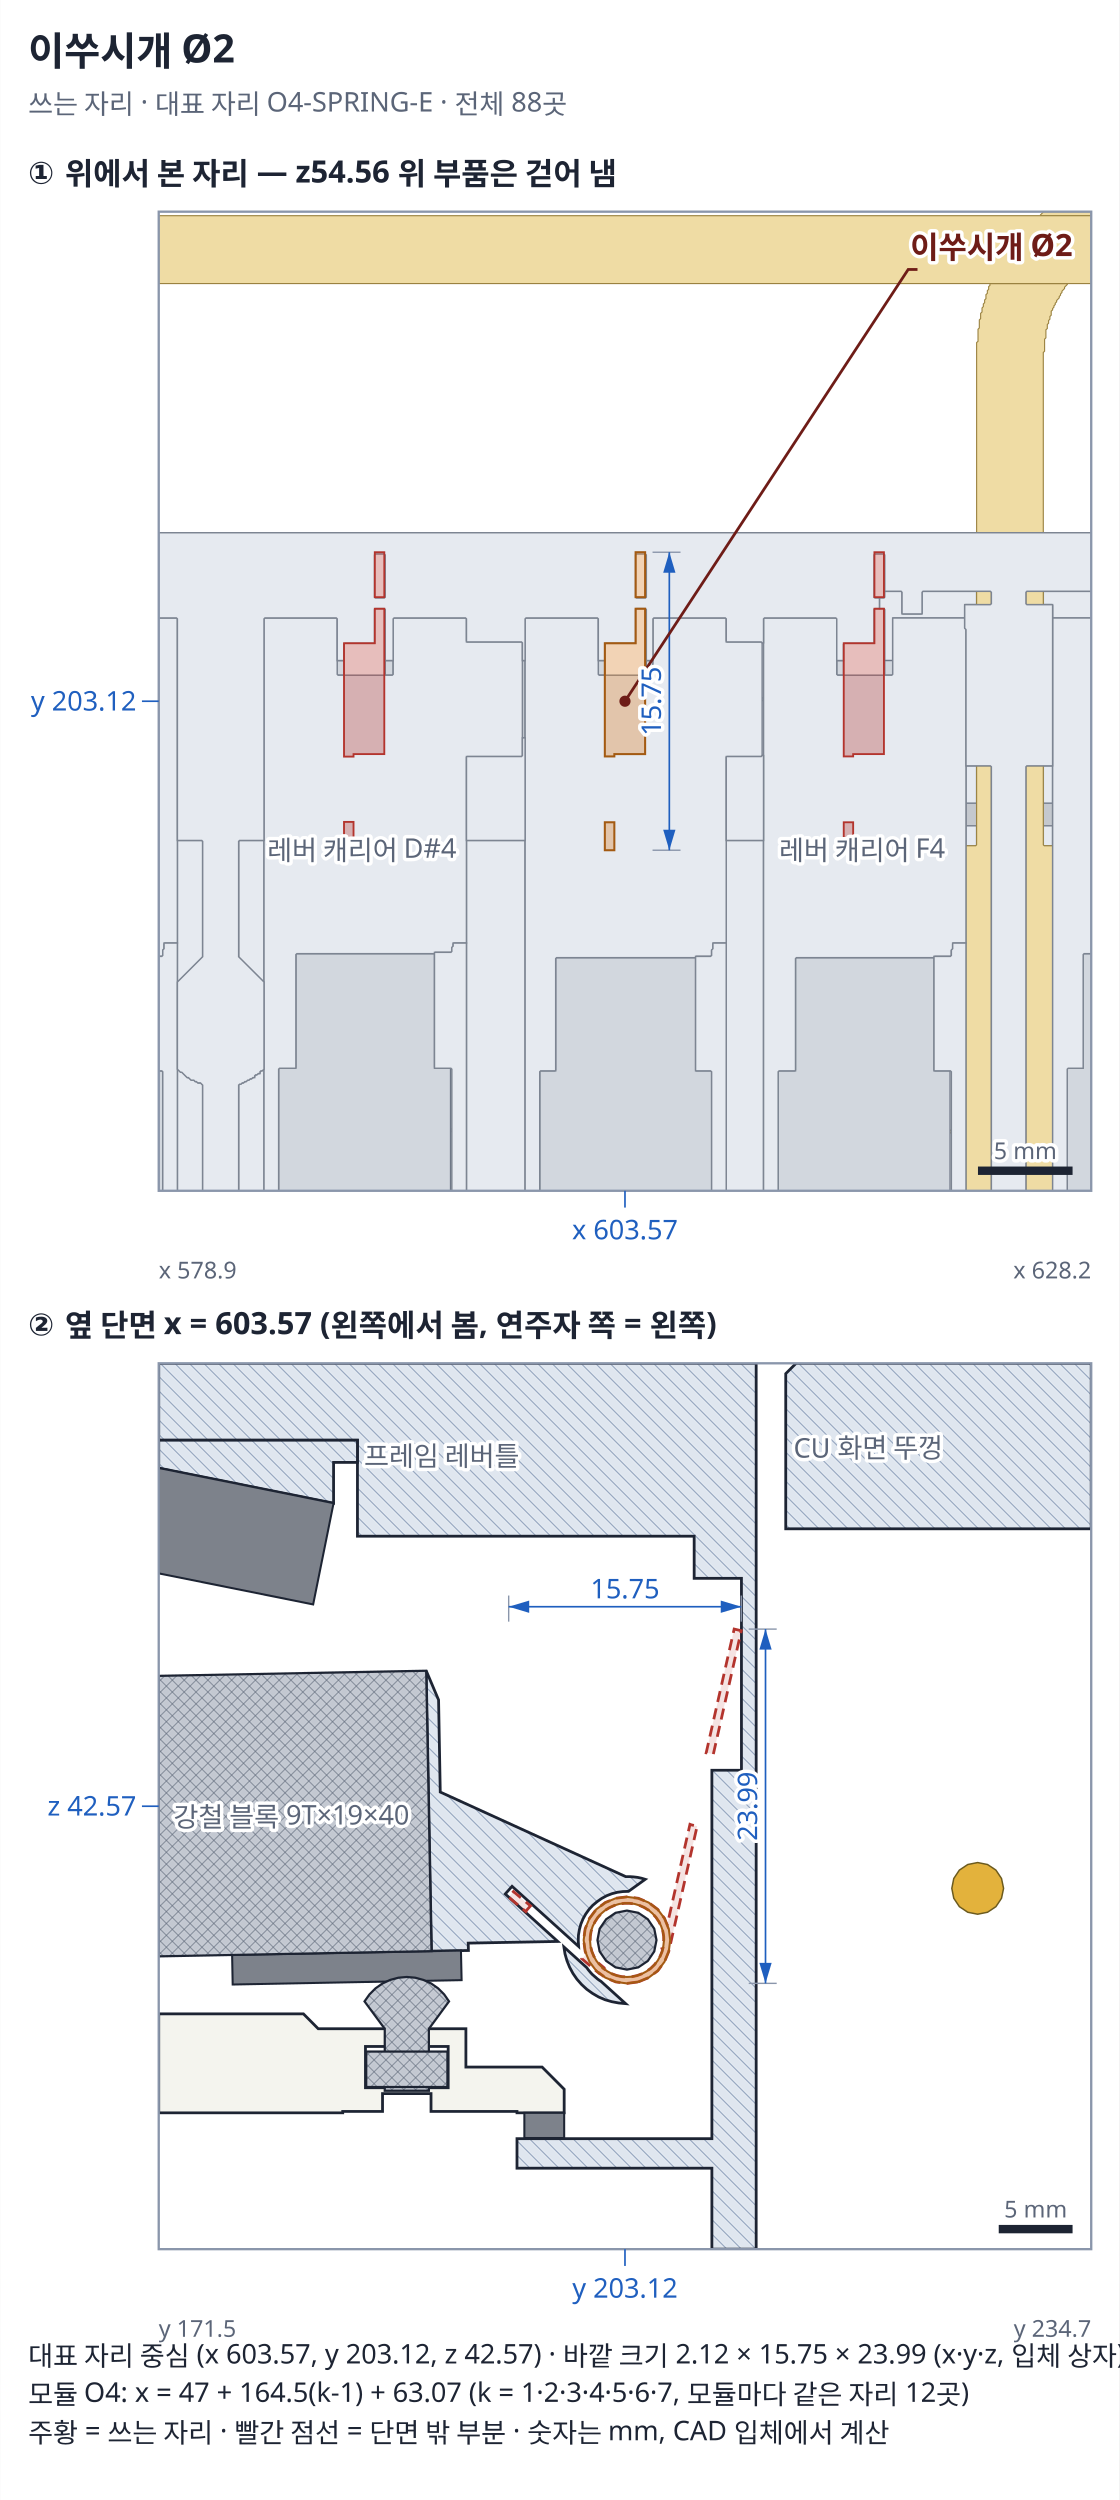
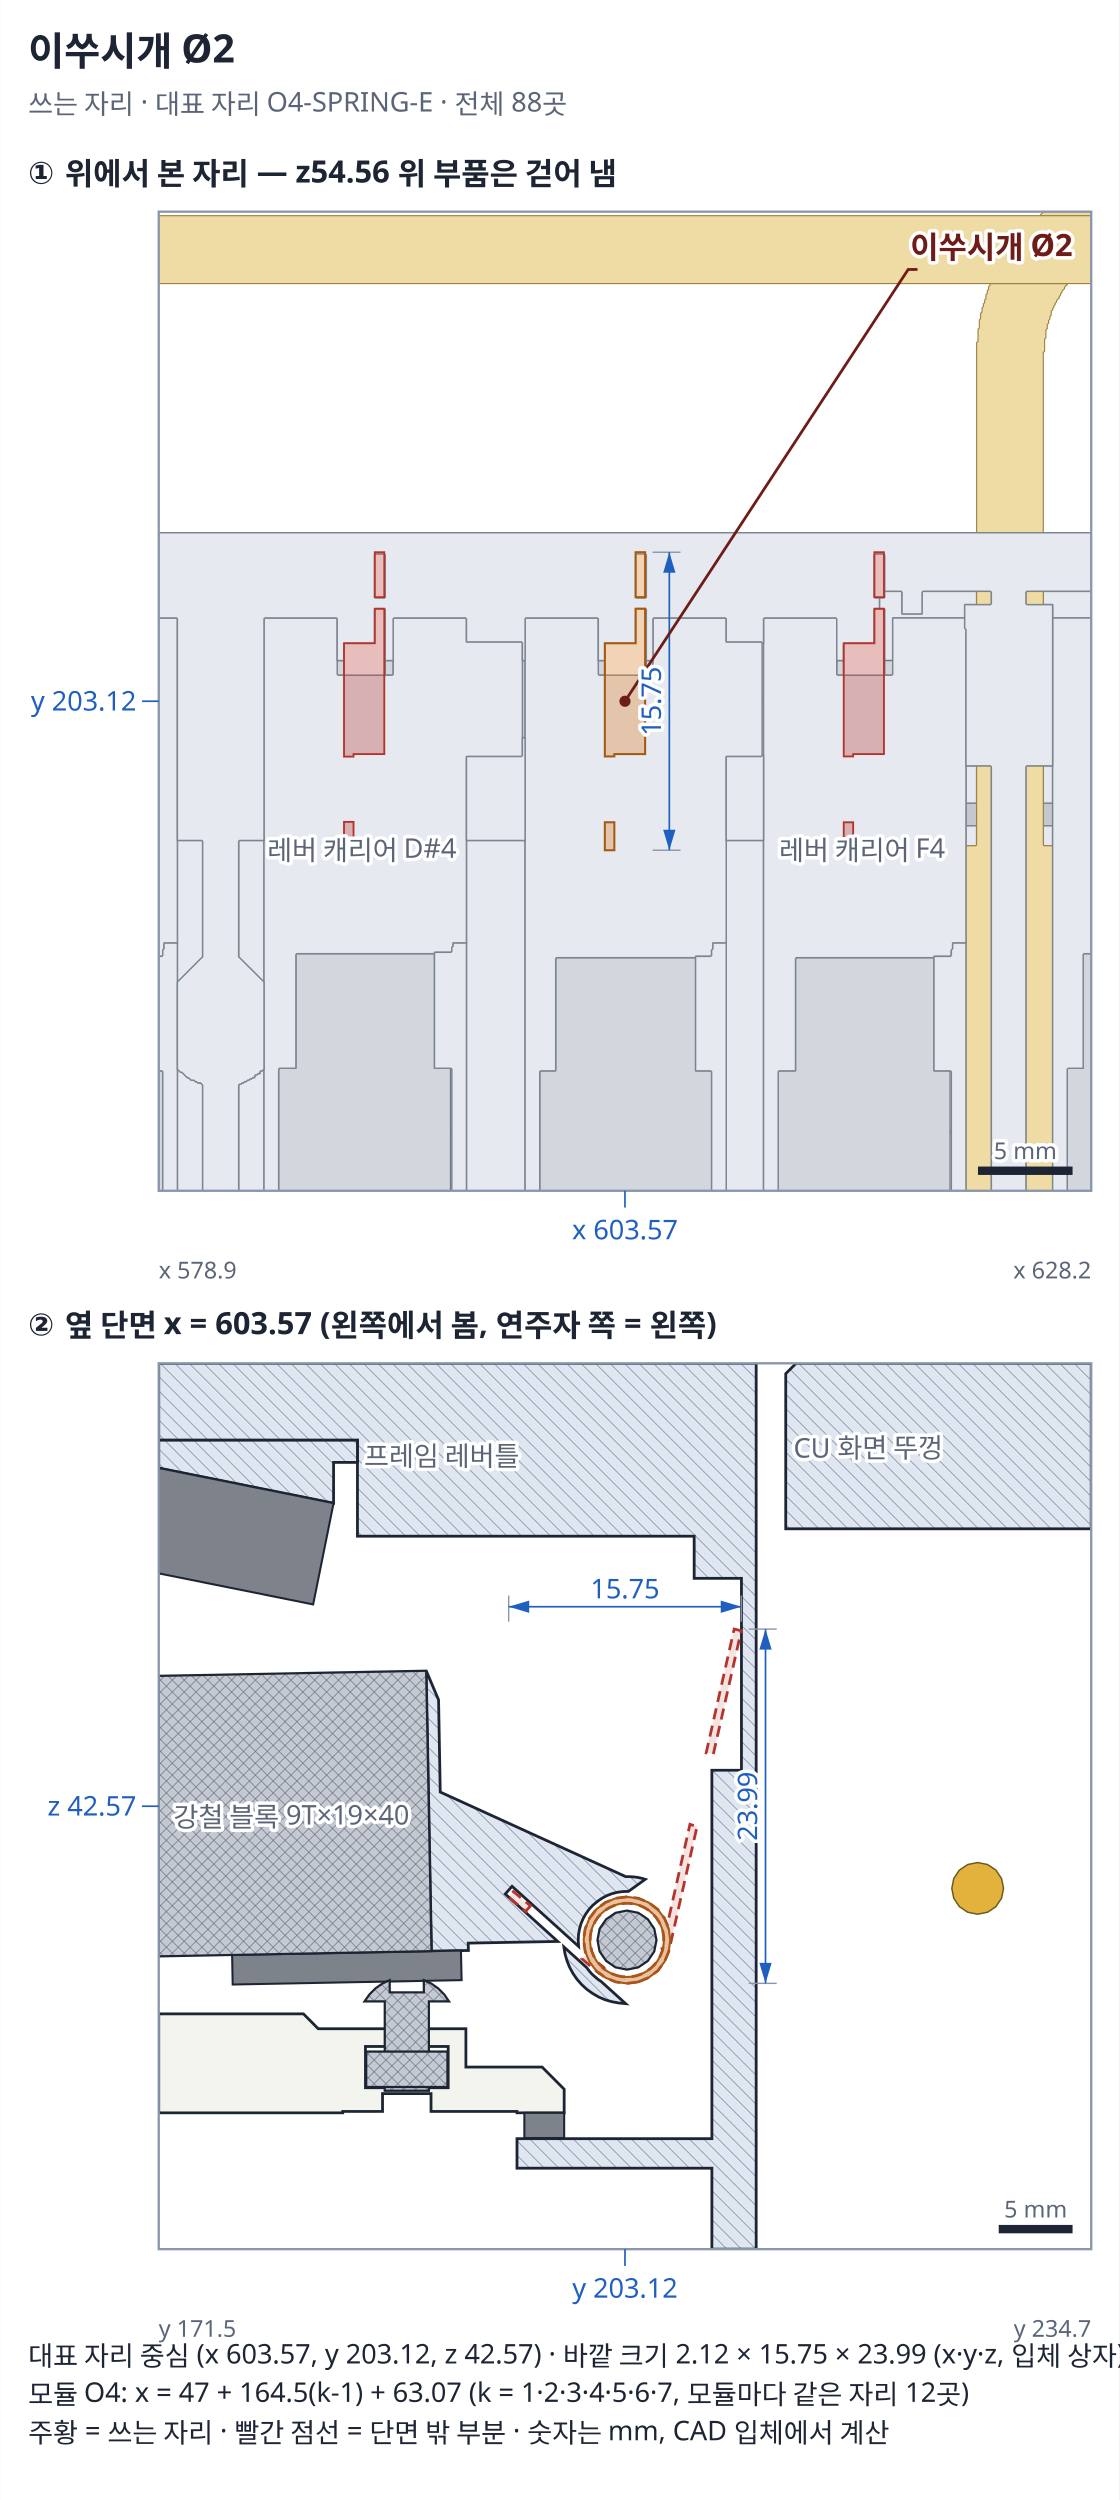
<svg xmlns="http://www.w3.org/2000/svg" viewBox="0 0 120 268.1" width="600" height="1340">
  <defs>
    <style>
.bg{fill:#ffffff}
.frame{fill:none;stroke:#1d2433;stroke-width:.5}
.t{font-family:'Apple SD Gothic Neo','Noto Sans KR','Malgun Gothic','IBM Plex Sans KR',sans-serif;fill:#1d2433}
.h{paint-order:stroke;stroke:#ffffff;stroke-width:.75;stroke-linejoin:round}
.tb{font-weight:700}
.td{fill:#1f5fbf}
.tm{fill:#5b6578}
.tr{fill:#c2410c}
.S-wood{fill:url(#hw);stroke:#1d2433;stroke-width:.4;stroke-linejoin:round}
.S-print{fill:url(#hp);stroke:#1d2433;stroke-width:.4;stroke-linejoin:round}
.S-metal{fill:url(#hm);stroke:#1d2433;stroke-width:.32;stroke-linejoin:round}
.S-rubber{fill:#50555e;stroke:#1d2433;stroke-width:.25}
.S-elec{fill:url(#he);stroke:#1d2433;stroke-width:.3}
.S-screen{fill:#3a4150;stroke:#1d2433;stroke-width:.3}
.S-cable{fill:#e3b23c;stroke:#6b5a1e;stroke-width:.18}
.S-ctx{fill:#eceef1;stroke:#a3aab5;stroke-width:.18}
.P-wood{fill:#f2e6d2;stroke:#39404d;stroke-width:.22;stroke-linejoin:round}
.P-print{fill:#e5ebf3;stroke:#39404d;stroke-width:.22;stroke-linejoin:round}
.P-metal{fill:#c9ced6;stroke:#39404d;stroke-width:.2}
.P-rubber{fill:#7d828b;stroke:#39404d;stroke-width:.18}
.P-elec{fill:#d3ead8;stroke:#39404d;stroke-width:.2}
.P-screen{fill:#596070;stroke:#39404d;stroke-width:.2}
.P-cable{fill:#f0cf7a;fill-opacity:.55;stroke:#8a7430;stroke-width:.14;stroke-opacity:.7}
.P-ctx{fill:#f2f3f5;stroke:#b3b9c3;stroke-width:.18}
.air{fill:#e8f1fb;stroke:none}
.hid{fill:none;stroke:#39404d;stroke-width:.24;stroke-dasharray:1.6 .9}
.hidc{fill:none;stroke:#c2410c;stroke-width:.28;stroke-dasharray:2.2 1.1}
.ph{fill:none;stroke:#5b6578;stroke-width:.3;stroke-dasharray:4 1 1 1}
.cl{fill:none;stroke:#6b7690;stroke-width:.2;stroke-dasharray:6 1.2 1 1.2}
.thin{fill:none;stroke:#39404d;stroke-width:.2}
.vis{fill:none;stroke:#1d2433;stroke-width:.3}
.sound{fill:none;stroke:#c2410c;stroke-width:.4;stroke-dasharray:3 1.2}
.ax{fill:none;stroke:#7a3fb5;stroke-width:.3;stroke-dasharray:5 1.2 1 1.2}
.keep{fill:none;stroke:#b42318;stroke-width:.3;stroke-dasharray:1.2 1}
.dm{fill:none;stroke:#1f5fbf;stroke-width:.18}
.ex{fill:none;stroke:#8a96ab;stroke-width:.15}
.ah{fill:#1f5fbf;stroke:none}
.ld{fill:none;stroke:#3d4555;stroke-width:.18}
.dot{fill:#3d4555}
.bal{fill:#ffffff;stroke:#1d2433;stroke-width:.25}
.secl{fill:none;stroke:#1d2433;stroke-width:.55}
.seca{fill:#1d2433}
.grid{fill:none;stroke:#1d2433;stroke-width:.25}
.grid2{fill:none;stroke:#8a96ab;stroke-width:.15}
.box{fill:#fbfbfc;stroke:#c3c9d3;stroke-width:.2}
.sheetply{fill:#fbf6ee;stroke:#1d2433;stroke-width:.35}
.zone{fill:#f4f6f9;stroke:#8a96ab;stroke-width:.2}
.datum{fill:none;stroke:#15803d;stroke-width:.9;stroke-linecap:round;stroke-opacity:.9}
.spot{fill:none;stroke:#c2410c;stroke-width:.32}
.spoth{fill:none;stroke:#c2410c;stroke-width:.32;stroke-dasharray:.45 .3}

.Zkw{fill:#fbfbf8;stroke:#7d8592;stroke-width:.16}.Zkb{fill:#aab0b9;stroke:#5d6672;stroke-width:.16}.Zpr{fill:#e6eaf0;stroke:#7d8592;stroke-width:.16}
.Zwd{fill:#efe4d0;stroke:#8a7a5e;stroke-width:.16}.Zel{fill:#dbe9df;stroke:#6f8a77;stroke-width:.16}.Zmt{fill:#d2d7de;stroke:#6f7887;stroke-width:.14}
.Zrb{fill:#c4c8ce;stroke:#6f7887;stroke-width:.14}.Zcb{fill:#efdca4;stroke:#9a8240;stroke-width:.12}
.Skw{fill:#f4f4ee;stroke:#1d2433;stroke-width:.3}.Skb{fill:#8e95a0;stroke:#1d2433;stroke-width:.3}.Spr{fill:url(#hp);stroke:#1d2433;stroke-width:.3}
.Swd{fill:url(#hw);stroke:#1d2433;stroke-width:.3}.Sel{fill:url(#he);stroke:#1d2433;stroke-width:.26}.Smt{fill:url(#hm);stroke:#1d2433;stroke-width:.24}
.Srb{fill:#7d828b;stroke:#1d2433;stroke-width:.22}.Scb{fill:#e3b23c;stroke:#6b5a1e;stroke-width:.16}
.HL{fill:#B3342D;fill-opacity:.88;stroke:#6e1c17;stroke-width:.3;stroke-linejoin:round}
.HLs{fill:#B3342D;stroke:#5a1511;stroke-width:.32;stroke-linejoin:round}
.HL2{fill:#B3342D;fill-opacity:.32;stroke:#B3342D;stroke-width:.2}
.HLp{fill:#B3342D;fill-opacity:.14;stroke:#B3342D;stroke-width:.3;stroke-dasharray:1.2 .7}
.HH{fill:#d9822b;fill-opacity:.35;stroke:#a35a12;stroke-width:.22}
.vf{fill:none;stroke:#8a96ab;stroke-width:.25}
.lead{fill:none;stroke:#6e1c17;stroke-width:.3}
.tl{fill:#6e1c17}
.nb{fill:#5b6578}
</style>
    <pattern id="hw" patternUnits="userSpaceOnUse" width="1.6" height="1.6" patternTransform="rotate(45)">
      <rect width="1.6" height="1.6" fill="#ecdcc2" />
      <line x1="0" y1="0" x2="0" y2="1.6" stroke="#a8875a" stroke-width=".22" />
    </pattern>
    <pattern id="hp" patternUnits="userSpaceOnUse" width="1.1" height="1.1" patternTransform="rotate(-45)">
      <rect width="1.1" height="1.1" fill="#dfe6ef" />
      <line x1="0" y1="0" x2="0" y2="1.1" stroke="#7f93b0" stroke-width=".16" />
    </pattern>
    <pattern id="hm" patternUnits="userSpaceOnUse" width=".9" height=".9" patternTransform="rotate(45)">
      <rect width=".9" height=".9" fill="#c3c8d1" />
      <path d="M0 0V.9M0 0H.9" stroke="#5d6778" stroke-width=".12" />
    </pattern>
    <pattern id="he" patternUnits="userSpaceOnUse" width="1.4" height="1.4">
      <rect width="1.4" height="1.4" fill="#cfe6d3" />
      <line x1="0" y1=".7" x2="1.4" y2=".7" stroke="#5f9a6c" stroke-width=".14" />
    </pattern>
    <clipPath id="c0">
      <rect x="17.00" y="22.70" width="100.00" height="105.00" />
    </clipPath>
    <clipPath id="c1">
      <rect x="17.00" y="146.20" width="100.00" height="95.00" />
    </clipPath>
  </defs>
  <rect class="bg" x="0" y="0" width="120" height="268.1" />
  <g class="L-geo">
    <path class="Zrb" fill-rule="evenodd" d="M104.71 86.13 103.57 86.13 103.57 88.56 104.71 88.56ZM112.86 86.13 111.86 86.13 111.86 88.56 112.86 88.56Z" clip-path="url(#c0)" />
    <path class="Zpr" fill-rule="evenodd" d="M95.71 66.37 95.82 66.27 103.43 66.27 103.43 64.94 103.53 64.84 104.71 64.84 104.71 63.41 98.86 63.41 98.86 65.74 98.76 65.84 96.82 65.84 96.71 65.74 96.71 63.41 94.86 63.41 94.86 64.03 94.76 64.13 94.29 64.13 94.29 65.27 94.76 65.27 94.86 65.37 94.86 70.84 95.71 70.84ZM117.14 63.41 111.86 63.41 111.86 64.84 112.76 64.84 112.86 64.94 112.86 66.27 117.14 66.27ZM104.71 82.13 103.57 82.13 103.57 86.13 104.71 86.13ZM112.86 82.13 111.86 82.13 111.86 86.13 112.86 86.13ZM104.71 88.56 103.57 88.56 103.57 90.70 104.71 90.70ZM112.86 88.56 111.86 88.56 111.86 90.70 112.86 90.70ZM21.71 102.66 21.71 90.13 19.00 90.13 19.00 105.25 19.09 105.28ZM28.29 105.25 28.29 90.13 25.57 90.13 25.57 102.66 28.20 105.28ZM56.29 90.13 50.00 90.13 50.00 127.84 56.29 127.84ZM81.86 90.13 77.86 90.13 77.86 127.84 81.86 127.84ZM21.71 116.31 21.53 116.13 21.24 116.13 21.10 115.99 20.96 115.99 20.82 115.84 20.53 115.84 20.24 115.56 20.10 115.56 19.53 114.99 19.39 114.99 19.09 114.69 19.00 114.72 19.00 127.84 21.71 127.84ZM28.29 114.72 28.20 114.69 28.04 114.84 27.86 114.84 27.86 115.03 27.76 115.13 27.61 115.13 27.47 115.27 27.29 115.27 27.29 115.46 27.18 115.56 27.04 115.56 26.90 115.70 26.76 115.70 26.61 115.84 26.47 115.84 26.33 115.99 26.18 115.99 26.04 116.13 25.90 116.13 25.76 116.27 25.57 116.27 25.57 127.84 28.29 127.84ZM48.50 121.06 48.21 121.06 48.21 121.34 48.50 121.34Z" clip-path="url(#c0)" />
    <path class="Zcb" fill-rule="evenodd" d="M117.14 22.70 111.90 22.70 111.56 23.04 111.60 23.13 117.14 23.13ZM111.86 37.80 112.00 37.66 112.00 36.37 112.14 36.23 112.14 35.37 112.29 35.23 112.29 34.80 112.43 34.66 112.43 34.37 112.57 34.23 112.57 33.94 112.71 33.80 112.71 33.37 112.86 33.23 112.86 33.09 113.00 32.94 113.00 32.80 113.14 32.66 113.14 32.52 113.29 32.37 113.29 32.23 113.57 31.94 113.57 31.80 113.71 31.66 113.71 31.52 113.86 31.37 113.86 31.23 114.14 30.94 114.14 30.80 114.44 30.50 114.40 30.41 106.14 30.41 106.14 30.60 106.00 30.74 106.00 31.03 105.86 31.17 105.86 31.46 105.71 31.60 105.71 32.03 105.57 32.17 105.57 32.46 105.43 32.60 105.43 32.88 105.29 33.03 105.29 33.46 105.14 33.60 105.14 34.17 105.00 34.31 105.00 35.17 104.86 35.31 104.86 36.60 104.71 36.74 104.71 57.13 111.86 57.13ZM106.29 63.41 104.71 63.41 104.71 64.84 106.29 64.84ZM111.86 63.41 110.00 63.41 110.00 64.84 111.86 64.84ZM106.29 82.13 104.71 82.13 104.71 90.60 104.61 90.70 103.57 90.70 103.57 127.84 106.29 127.84ZM112.86 90.70 111.96 90.70 111.86 90.60 111.86 82.13 110.00 82.13 110.00 127.84 112.86 127.84ZM102.07 121.20 101.79 121.20 101.79 121.49 102.07 121.49Z" clip-path="url(#c0)" />
    <path class="Zmt" fill-rule="evenodd" d="M36.86 70.84 36.14 70.84 36.14 72.41 36.86 72.41ZM42.14 70.84 41.29 70.84 41.29 72.41 42.14 72.41ZM56.29 70.84 56.00 70.84 56.00 79.13 56.29 79.13ZM64.86 70.84 64.14 70.84 64.14 72.41 64.86 72.41ZM70.00 70.84 69.29 70.84 69.29 72.41 70.00 72.41ZM90.43 70.84 89.71 70.84 89.71 72.41 90.43 72.41ZM95.71 70.84 94.86 70.84 94.86 72.41 95.71 72.41ZM81.93 74.84 81.64 74.84 81.64 75.13 81.93 75.13Z" clip-path="url(#c0)" />
    <path class="Zcb" fill-rule="evenodd" d="M117.14 23.13 17.00 23.13 17.00 30.41 117.14 30.41Z" clip-path="url(#c0)" />
    <path class="Zmt" fill-rule="evenodd" d="M17.43 114.84 17.00 114.84 17.00 127.84 17.43 127.84Z" clip-path="url(#c0)" />
    <path class="Zmt" fill-rule="evenodd" d="M76.29 114.84 74.67 114.84 74.57 114.74 74.57 102.70 59.57 102.70 59.57 114.74 59.47 114.84 57.86 114.84 57.86 127.84 76.29 127.84Z" clip-path="url(#c0)" />
    <path class="Zmt" fill-rule="evenodd" d="M101.86 114.84 100.24 114.84 100.14 114.74 100.14 102.70 85.29 102.70 85.29 114.74 85.18 114.84 83.43 114.84 83.43 127.84 101.86 127.84Z" clip-path="url(#c0)" />
    <path class="Zmt" fill-rule="evenodd" d="M48.29 114.56 46.67 114.56 46.57 114.46 46.57 102.27 31.71 102.27 31.71 114.46 31.61 114.56 29.86 114.56 29.86 127.84 48.29 127.84Z" clip-path="url(#c0)" />
    <path class="Zmt" fill-rule="evenodd" d="M117.14 102.27 116.14 102.27 116.14 114.46 116.04 114.56 114.43 114.56 114.43 127.84 117.14 127.84Z" clip-path="url(#c0)" />
    <path class="Zpr" fill-rule="evenodd" d="M17.43 101.94 17.57 101.80 17.57 101.23 17.67 101.13 19.00 101.13 19.00 66.27 17.00 66.27 17.00 102.56 17.43 102.56Z" clip-path="url(#c0)" />
    <path class="Zpr" fill-rule="evenodd" d="M19.00 101.13 17.57 101.13 17.57 101.74 17.43 101.88 17.43 102.46 17.33 102.56 17.00 102.56 17.00 114.84 17.33 114.84 17.43 114.94 17.43 127.84 19.00 127.84Z" clip-path="url(#c0)" />
    <path class="Zpr" fill-rule="evenodd" d="M57.86 114.94 57.96 114.84 59.57 114.84 59.57 102.80 59.67 102.70 74.53 102.70 74.67 102.56 76.29 102.56 76.29 101.94 76.43 101.80 76.43 101.23 76.53 101.13 77.86 101.13 77.86 81.23 77.96 81.13 81.71 81.13 81.71 68.84 77.96 68.84 77.86 68.74 77.86 66.27 70.00 66.27 70.00 72.31 69.90 72.41 64.24 72.41 64.14 72.31 64.14 66.27 56.29 66.27 56.29 127.84 57.86 127.84Z" clip-path="url(#c0)" />
    <path class="Zpr" fill-rule="evenodd" d="M77.86 101.13 76.43 101.13 76.43 101.74 76.29 101.88 76.29 102.46 76.18 102.56 74.57 102.56 74.57 114.84 76.18 114.84 76.29 114.94 76.29 127.84 77.86 127.84Z" clip-path="url(#c0)" />
    <path class="Zpr" fill-rule="evenodd" d="M83.43 114.94 83.53 114.84 85.29 114.84 85.29 102.80 85.39 102.70 100.10 102.70 100.24 102.56 102.00 102.56 102.00 101.94 102.14 101.80 102.14 101.23 102.24 101.13 103.57 101.13 103.57 67.46 103.43 67.31 103.43 66.27 95.71 66.27 95.71 72.31 95.61 72.41 89.82 72.41 89.71 72.31 89.71 66.27 81.86 66.27 81.86 127.84 83.43 127.84Z" clip-path="url(#c0)" />
    <path class="Zpr" fill-rule="evenodd" d="M103.57 101.13 102.14 101.13 102.14 101.74 102.00 101.88 102.00 102.46 101.90 102.56 100.14 102.56 100.14 114.84 101.90 114.84 102.00 114.94 102.00 127.84 103.57 127.84Z" clip-path="url(#c0)" />
    <path class="Zpr" fill-rule="evenodd" d="M29.86 114.66 29.96 114.56 31.71 114.56 31.71 102.37 31.82 102.27 46.53 102.27 46.67 102.13 48.43 102.13 48.43 101.66 48.57 101.52 48.57 101.23 48.67 101.13 50.00 101.13 50.00 81.23 50.10 81.13 56.00 81.13 56.00 68.84 50.10 68.84 50.00 68.74 50.00 66.27 42.14 66.27 42.14 72.31 42.04 72.41 36.24 72.41 36.14 72.31 36.14 66.27 28.29 66.27 28.29 127.84 29.86 127.84Z" clip-path="url(#c0)" />
    <path class="Zpr" fill-rule="evenodd" d="M50.00 101.13 48.57 101.13 48.57 101.46 48.43 101.60 48.43 102.03 48.33 102.13 46.57 102.13 46.57 114.56 48.33 114.56 48.43 114.66 48.43 127.84 50.00 127.84Z" clip-path="url(#c0)" />
    <path class="Zpr" fill-rule="evenodd" d="M114.43 114.66 114.53 114.56 116.14 114.56 116.14 102.37 116.24 102.27 117.14 102.27 117.14 66.27 112.86 66.27 112.86 127.84 114.43 127.84Z" clip-path="url(#c0)" />
    <path class="Zpr" fill-rule="evenodd" d="M40.14 64.03 40.14 59.52 40.24 59.41 41.18 59.41 41.29 59.52 41.29 64.03 41.18 64.13 40.24 64.13ZM68.14 64.03 68.14 59.52 68.24 59.41 69.18 59.41 69.29 59.52 69.29 64.03 69.18 64.13 68.24 64.13ZM25.57 116.37 25.67 116.27 25.82 116.27 25.96 116.13 26.10 116.13 26.24 115.99 26.39 115.99 26.53 115.84 26.67 115.84 26.82 115.70 26.96 115.70 27.10 115.56 27.29 115.56 27.29 115.37 27.39 115.27 27.53 115.27 27.67 115.13 27.86 115.13 27.86 114.94 27.96 114.84 28.10 114.84 28.29 114.66 28.29 105.31 25.57 102.60 25.57 90.23 25.67 90.13 28.29 90.13 28.29 66.37 28.39 66.27 36.04 66.27 36.14 66.37 36.14 70.84 36.86 70.84 36.86 69.09 36.96 68.99 40.14 68.99 40.14 65.37 40.24 65.27 41.18 65.27 41.29 65.37 41.29 70.84 42.14 70.84 42.14 66.37 42.24 66.27 49.90 66.27 50.00 66.37 50.00 68.84 55.90 68.84 56.00 68.94 56.00 70.84 56.29 70.84 56.29 66.37 56.39 66.27 64.04 66.27 64.14 66.37 64.14 70.84 64.86 70.84 64.86 69.09 64.96 68.99 68.14 68.99 68.14 65.37 68.24 65.27 69.18 65.27 69.29 65.37 69.29 70.84 70.00 70.84 70.00 66.37 70.10 66.27 77.76 66.27 77.86 66.37 77.86 68.84 81.61 68.84 81.77 69.00 81.86 68.96 81.86 66.37 81.96 66.27 89.61 66.27 89.71 66.37 89.71 70.84 90.43 70.84 90.43 69.09 90.53 68.99 93.71 68.99 93.71 65.37 93.82 65.27 94.29 65.27 94.29 64.13 93.82 64.13 93.71 64.03 93.71 59.52 93.82 59.41 94.76 59.41 94.86 59.52 94.86 63.41 96.61 63.41 96.71 63.52 96.71 65.84 98.86 65.84 98.86 63.52 98.96 63.41 106.18 63.41 106.29 63.52 106.29 64.74 106.18 64.84 103.43 64.84 103.43 67.37 103.57 67.52 103.57 82.13 106.18 82.13 106.29 82.23 106.29 127.84 110.00 127.84 110.00 82.23 110.10 82.13 112.86 82.13 112.86 64.84 110.10 64.84 110.00 64.74 110.00 63.52 110.10 63.41 117.14 63.41 117.14 57.13 17.00 57.13 17.00 66.27 18.90 66.27 19.00 66.37 19.00 90.13 21.61 90.13 21.71 90.23 21.71 102.60 19.00 105.31 19.00 114.66 19.33 114.99 19.47 114.99 20.04 115.56 20.18 115.56 20.47 115.84 20.76 115.84 20.90 115.99 21.04 115.99 21.18 116.13 21.47 116.13 21.71 116.37 21.71 127.84 25.57 127.84ZM56.29 79.13 56.00 79.13 56.00 81.03 55.90 81.13 50.00 81.13 50.00 90.13 56.29 90.13ZM81.86 81.01 81.77 80.97 81.61 81.13 77.86 81.13 77.86 90.13 81.86 90.13Z" clip-path="url(#c0)" />
    <path class="Spr" fill-rule="evenodd" d="M50.21 209.17 50.19 208.38 59.79 208.20 54.16 203.11 54.89 202.29 62.03 208.74 61.99 208.12 62.01 207.52 62.11 206.93 62.27 206.34 62.50 205.78 62.79 205.26 63.14 204.77 63.55 204.32 64.02 203.93 64.50 203.59 65.03 203.30 65.60 203.08 66.18 202.93 66.78 202.85 67.38 202.83 69.17 201.54 68.77 201.42 68.35 201.33 67.92 201.28 67.51 201.25 67.08 201.25 47.19 192.18 47.01 182.30 45.68 179.16 46.25 209.24ZM64.43 212.48 64.24 212.36 64.05 212.22 63.51 211.75 63.35 211.58 63.19 211.39 63.04 211.21 62.91 211.02 60.45 208.79 60.57 209.54 60.78 210.27 61.06 210.96 61.42 211.63 61.84 212.24 62.35 212.82 62.89 213.32 63.50 213.76 64.16 214.15 64.86 214.45 65.58 214.66 66.33 214.80 67.07 214.87Z" clip-path="url(#c1)" />
    <path class="Spr" fill-rule="evenodd" d="M81.07 146.20 17.00 146.20 17.00 154.45 38.31 154.45 38.31 164.74 74.42 164.74 74.42 169.26 79.49 169.26 79.49 189.84 76.32 189.84 76.32 229.35 55.42 229.35 55.42 232.52 76.32 232.52 76.32 241.20 81.07 241.20Z" clip-path="url(#c1)" />
    <path class="Spr" fill-rule="evenodd" d="M35.75 156.83 38.31 156.83 38.31 154.45 17.00 154.45 17.00 157.43 35.75 161.20Z" clip-path="url(#c1)" />
    <path class="Spr" fill-rule="evenodd" d="M117.00 146.20 85.35 146.20 84.24 147.31 84.24 163.95 117.00 163.95Z" clip-path="url(#c1)" />
-     <path class="Skw" fill-rule="evenodd" d="M36.73 226.43 41.00 226.43 41.00 224.52 46.20 224.52 46.20 226.43 55.42 226.43 55.42 226.58 60.48 226.58 60.48 224.05 58.11 221.67 49.94 221.67 49.94 217.56 45.80 217.56 45.80 219.46 48.04 219.46 48.04 223.89 39.17 223.89 39.17 219.46 41.40 219.46 41.40 217.56 34.10 217.56 32.52 215.97 17.00 215.97 17.00 226.58 36.73 226.58Z" clip-path="url(#c1)" />
+     <path class="Skw" fill-rule="evenodd" d="M36.73 226.43 41.00 226.43 41.00 224.52 46.20 224.52 46.20 226.43 55.42 226.43 55.42 226.58 60.48 226.58 60.48 224.05 58.11 221.67 49.94 221.67 49.94 217.56 34.10 217.56 32.52 215.97 17.00 215.97 17.00 226.58 36.73 226.58ZM39.17 219.46 41.40 219.46 41.40 218.19 45.80 218.19 45.80 219.46 48.04 219.46 48.04 223.89 39.17 223.89Z" clip-path="url(#c1)" />
    <path class="Srb" fill-rule="evenodd" d="M60.48 226.58 56.21 226.58 56.21 229.28 60.48 229.28Z" clip-path="url(#c1)" />
    <path class="Srb" fill-rule="evenodd" d="M49.48 212.35 49.41 209.18 24.87 209.65 24.93 212.82Z" clip-path="url(#c1)" />
    <path class="Srb" fill-rule="evenodd" d="M35.75 161.20 17.00 157.43 17.00 168.73 33.56 172.06Z" clip-path="url(#c1)" />
-     <path class="Smt" fill-rule="evenodd" d="M45.97 217.56 45.98 217.56 48.13 214.63 47.61 213.88 46.96 213.23 46.22 212.71 45.39 212.33 44.51 212.09 43.60 212.01 42.70 212.09 41.81 212.33 40.99 212.71 40.25 213.23 39.60 213.88 39.07 214.63 41.23 217.56 41.24 217.56 41.24 224.21 45.97 224.21Z" clip-path="url(#c1)" />
+     <path class="Smt" fill-rule="evenodd" d="M45.97 214.63 48.13 214.63 47.61 213.88 46.96 213.23 46.22 212.71 45.43 212.35 45.43 213.66 41.77 213.66 41.77 212.35 40.99 212.71 40.25 213.23 39.60 213.88 39.07 214.63 41.24 214.63 41.24 224.21 45.97 224.21Z" clip-path="url(#c1)" />
    <path class="Smt" fill-rule="evenodd" d="M47.96 220.01 39.25 220.01 39.25 223.81 47.96 223.81Z" clip-path="url(#c1)" />
    <path class="Smt" fill-rule="evenodd" d="M46.25 209.24 45.68 179.17 17.00 179.72 17.00 209.80Z" clip-path="url(#c1)" />
    <path class="Smt" fill-rule="evenodd" d="M68.43 210.98 69.45 210.29 70.14 209.27 70.38 208.06 70.14 206.84 69.45 205.82 68.43 205.13 67.21 204.89 65.99 205.13 64.98 205.82 64.28 206.84 64.05 208.06 64.28 209.27 64.98 210.29 65.99 210.98 67.21 211.22Z" clip-path="url(#c1)" />
    <path class="Scb" fill-rule="evenodd" d="M105.88 205.07 106.78 204.47 107.38 203.57 107.60 202.51 107.38 201.45 106.78 200.55 105.88 199.95 104.82 199.74 103.76 199.95 102.86 200.55 102.26 201.45 102.05 202.51 102.26 203.57 102.86 204.47 103.76 205.07 104.82 205.28Z" clip-path="url(#c1)" />
  </g>
  <g class="L-over">
    <path class="HL2" fill-rule="evenodd" d="M41.19 59.22 40.17 59.22 40.17 64.04 41.19 64.04ZM37.89 80.87 41.19 80.87 41.19 65.28 40.17 65.28 40.17 68.98 36.87 68.98 36.87 81.14 37.89 81.14ZM37.89 88.14 36.87 88.14 36.87 91.12 37.89 91.12Z" clip-path="url(#c0)" />
    <path class="HL2" fill-rule="evenodd" d="M94.77 59.22 93.75 59.22 93.75 64.04 94.77 64.04ZM91.47 80.87 94.77 80.87 94.77 65.28 93.75 65.28 93.75 68.98 90.46 68.98 90.46 81.12 91.47 81.12ZM91.47 88.18 90.46 88.18 90.46 91.18 91.47 91.18Z" clip-path="url(#c0)" />
    <path class="HH" fill-rule="evenodd" d="M69.16 59.22 68.14 59.22 68.14 64.04 69.16 64.04ZM65.86 80.87 69.16 80.87 69.16 65.28 68.14 65.28 68.14 68.98 64.84 68.98 64.84 81.12 65.86 81.12ZM65.86 88.18 64.84 88.18 64.84 91.18 65.86 91.18Z" clip-path="url(#c0)" />
    <rect class="vf" x="17.000" y="22.700" width="100.000" height="105.000" />
    <rect class="seca" x="104.855" y="125.100" width="10.145" height="0.900" />
    <path class="HLp" fill-rule="evenodd" d="M79.47 174.88 78.71 174.70 75.71 187.97 76.05 188.02 76.47 188.14ZM68.42 212.54 69.54 212.08 70.51 211.35 71.24 210.38 71.70 209.26 71.72 209.08 71.74 209.08 74.74 195.82 74.67 195.82 74.13 195.70 73.97 195.64 71.53 206.44 71.24 205.73 70.51 204.76 69.54 204.03 68.42 203.57 67.21 203.42 66.01 203.57 64.89 204.03 63.92 204.76 63.19 205.73 62.73 206.85 62.57 208.06 62.73 209.26 62.84 209.53 62.57 209.88 62.38 210.06 64.22 211.62 64.24 211.59 64.89 212.08 66.01 212.54 67.21 212.70ZM56.51 204.79 56.87 204.39 55.04 202.85 54.53 203.45 56.37 205.00ZM66.66 211.98 66.12 211.86 65.60 211.67 65.12 211.41 64.66 211.08 64.73 211.00 64.07 210.45 63.93 210.27 63.66 209.79 63.45 209.28 63.31 208.74 63.26 208.19 63.28 207.64 63.37 207.10 63.54 206.57 63.79 206.08 64.09 205.62 64.46 205.21 64.89 204.85 65.36 204.56 65.86 204.34 66.39 204.18 66.94 204.11 67.49 204.11 68.04 204.18 68.57 204.34 69.07 204.56 69.54 204.85 69.96 205.21 70.33 205.62 70.64 206.08 70.88 206.57 71.06 207.10 71.15 207.64 71.16 208.04 70.97 208.91 71.07 208.93 70.98 209.28 70.77 209.79 70.50 210.27 70.16 210.70 69.76 211.09 69.31 211.41 68.82 211.67 68.31 211.86 67.76 211.98 67.21 212.01Z" clip-path="url(#c1)" />
    <path class="HH" fill-rule="evenodd" d="M68.42 212.54 69.54 212.08 70.51 211.35 71.24 210.38 71.70 209.26 71.85 208.06 71.70 206.85 71.24 205.73 70.51 204.76 69.54 204.03 68.42 203.57 67.21 203.42 66.01 203.57 64.89 204.03 63.92 204.76 63.19 205.73 62.73 206.85 62.57 208.06 62.73 209.26 63.19 210.38 63.92 211.35 64.89 212.08 66.01 212.54 67.21 212.70ZM66.66 211.98 66.12 211.86 65.60 211.67 65.12 211.41 64.67 211.09 64.27 210.70 63.93 210.27 63.66 209.79 63.45 209.28 63.31 208.74 63.26 208.19 63.28 207.64 63.37 207.10 63.54 206.57 63.79 206.08 64.09 205.62 64.46 205.21 64.89 204.85 65.36 204.56 65.86 204.34 66.39 204.18 66.94 204.11 67.49 204.11 68.04 204.18 68.57 204.34 69.07 204.56 69.54 204.85 69.96 205.21 70.33 205.62 70.64 206.08 70.88 206.57 71.06 207.10 71.15 207.64 71.17 208.19 71.11 208.74 70.98 209.28 70.77 209.79 70.50 210.27 70.16 210.70 69.76 211.09 69.31 211.41 68.82 211.67 68.31 211.86 67.76 211.98 67.21 212.01Z" clip-path="url(#c1)" />
    <rect class="vf" x="17.000" y="146.200" width="100.000" height="95.000" />
    <rect class="seca" x="107.082" y="238.600" width="7.918" height="0.900" />
  </g>
  <g class="L-dim">
    <path class="dm" d="M67.000 127.700 L67.000 129.500" />
    <path class="dm" d="M15.200 75.200 L17.000 75.200" />
    <path class="ex" d="M69.956 59.222 L72.956 59.222" />
    <path class="ex" d="M69.956 91.178 L72.956 91.178" />
    <path class="dm" d="M71.756 59.222 L71.756 91.178" />
    <path class="ah" d="M71.756 59.222 L72.416 61.422 L71.096 61.422 Z" />
    <path class="ah" d="M71.756 91.178 L71.096 88.978 L72.416 88.978 Z" />
    <path class="dm" d="M67.000 241.200 L67.000 243.000" />
    <path class="dm" d="M15.200 193.700 L17.000 193.700" />
    <path class="ex" d="M54.529 173.905 L54.529 171.105" />
    <path class="ex" d="M79.471 173.905 L79.471 171.105" />
    <path class="dm" d="M54.529 172.305 L79.471 172.305" />
    <path class="ah" d="M54.529 172.305 L56.729 171.645 L56.729 172.965 Z" />
    <path class="ah" d="M79.471 172.305 L77.271 172.965 L77.271 171.645 Z" />
    <path class="ex" d="M80.271 174.705 L83.271 174.705" />
    <path class="ex" d="M80.271 212.695 L83.271 212.695" />
    <path class="dm" d="M82.071 174.705 L82.071 212.695" />
    <path class="ah" d="M82.071 174.705 L82.731 176.905 L81.411 176.905 Z" />
    <path class="ah" d="M82.071 212.695 L81.411 210.495 L82.731 210.495 Z" />
  </g>
  <g class="L-lead">
    <path class="lead" d="M67.00 75.20 L97.37 28.90 L98.37 28.90" />
    <circle class="tl" cx="67.000" cy="75.200" r="0.600" />
  </g>
  <g class="L-text">
    <text class="t tb" x="3.000" y="7.000" font-size="4.20" text-anchor="start">이쑤시개 Ø2</text>
    <text class="t tm" x="3.000" y="12.200" font-size="2.90" text-anchor="start">쓰는 자리 · 대표 자리 O4-SPRING-E · 전체 88곳</text>
    <text class="t tb" x="3.000" y="19.700" font-size="3.30" text-anchor="start">① 위에서 본 자리 — z54.56 위 부품은 걷어 냄</text>
    <text class="t h td" x="67.000" y="132.900" font-size="2.90" text-anchor="middle">x 603.57</text>
    <text class="t h td" x="14.600" y="76.200" font-size="2.90" text-anchor="end">y 203.12</text>
    <text class="t tm" x="17.000" y="137.100" font-size="2.50" text-anchor="start">x 578.9</text>
    <text class="t tm" x="117.000" y="137.100" font-size="2.50" text-anchor="end">x 628.2</text>
    <text class="t h td" x="70.856" y="75.200" font-size="2.90" text-anchor="middle" transform="rotate(-90 70.856 75.200)">15.75</text>
    <text class="t h tb tl" x="115.000" y="27.700" font-size="3.30" text-anchor="end">이쑤시개 Ø2</text>
    <text class="t h tm" x="109.928" y="124.300" font-size="2.50" text-anchor="middle">5 mm</text>
    <text class="t h nb" x="38.772" y="92.233" font-size="2.90" text-anchor="middle">레버 캐리어 D#4</text>
    <text class="t h nb" x="92.421" y="92.233" font-size="2.90" text-anchor="middle">레버 캐리어 F4</text>
    <text class="t tb" x="3.000" y="143.200" font-size="3.30" text-anchor="start">② 옆 단면 x = 603.57 (왼쪽에서 봄, 연주자 쪽 = 왼쪽)</text>
    <text class="t h td" x="67.000" y="246.400" font-size="2.90" text-anchor="middle">y 203.12</text>
    <text class="t h td" x="14.600" y="194.700" font-size="2.90" text-anchor="end">z 42.57</text>
    <text class="t tm" x="17.000" y="250.600" font-size="2.50" text-anchor="start">y 171.5</text>
    <text class="t tm" x="117.000" y="250.600" font-size="2.50" text-anchor="end">y 234.7</text>
    <text class="t h td" x="67.000" y="171.405" font-size="2.90" text-anchor="middle">15.75</text>
    <text class="t h td" x="81.171" y="193.700" font-size="2.90" text-anchor="middle" transform="rotate(-90 81.171 193.700)">23.99</text>
    <text class="t h tm" x="111.041" y="237.800" font-size="2.50" text-anchor="middle">5 mm</text>
    <text class="t h nb" x="93.092" y="156.316" font-size="2.90" text-anchor="middle">CU 화면 뚜껑</text>
    <text class="t h nb" x="31.228" y="195.899" font-size="2.90" text-anchor="middle">강철 블록 9T×19×40</text>
    <text class="t h nb" x="47.349" y="157.200" font-size="2.90" text-anchor="middle">프레임 레버틀</text>
    <text class="t" x="3.000" y="253.700" font-size="2.90" text-anchor="start">대표 자리 중심 (x 603.57, y 203.12, z 42.57) · 바깥 크기 2.12 × 15.75 × 23.99 (x·y·z, 입체 상자)</text>
    <text class="t" x="3.000" y="257.818" font-size="2.90" text-anchor="start">모듈 O4: x = 47 + 164.5(k-1) + 63.07 (k = 1·2·3·4·5·6·7, 모듈마다 같은 자리 12곳)</text>
    <text class="t" x="3.000" y="261.936" font-size="2.90" text-anchor="start">주황 = 쓰는 자리 · 빨간 점선 = 단면 밖 부분 · 숫자는 mm, CAD 입체에서 계산</text>
  </g>
</svg>
